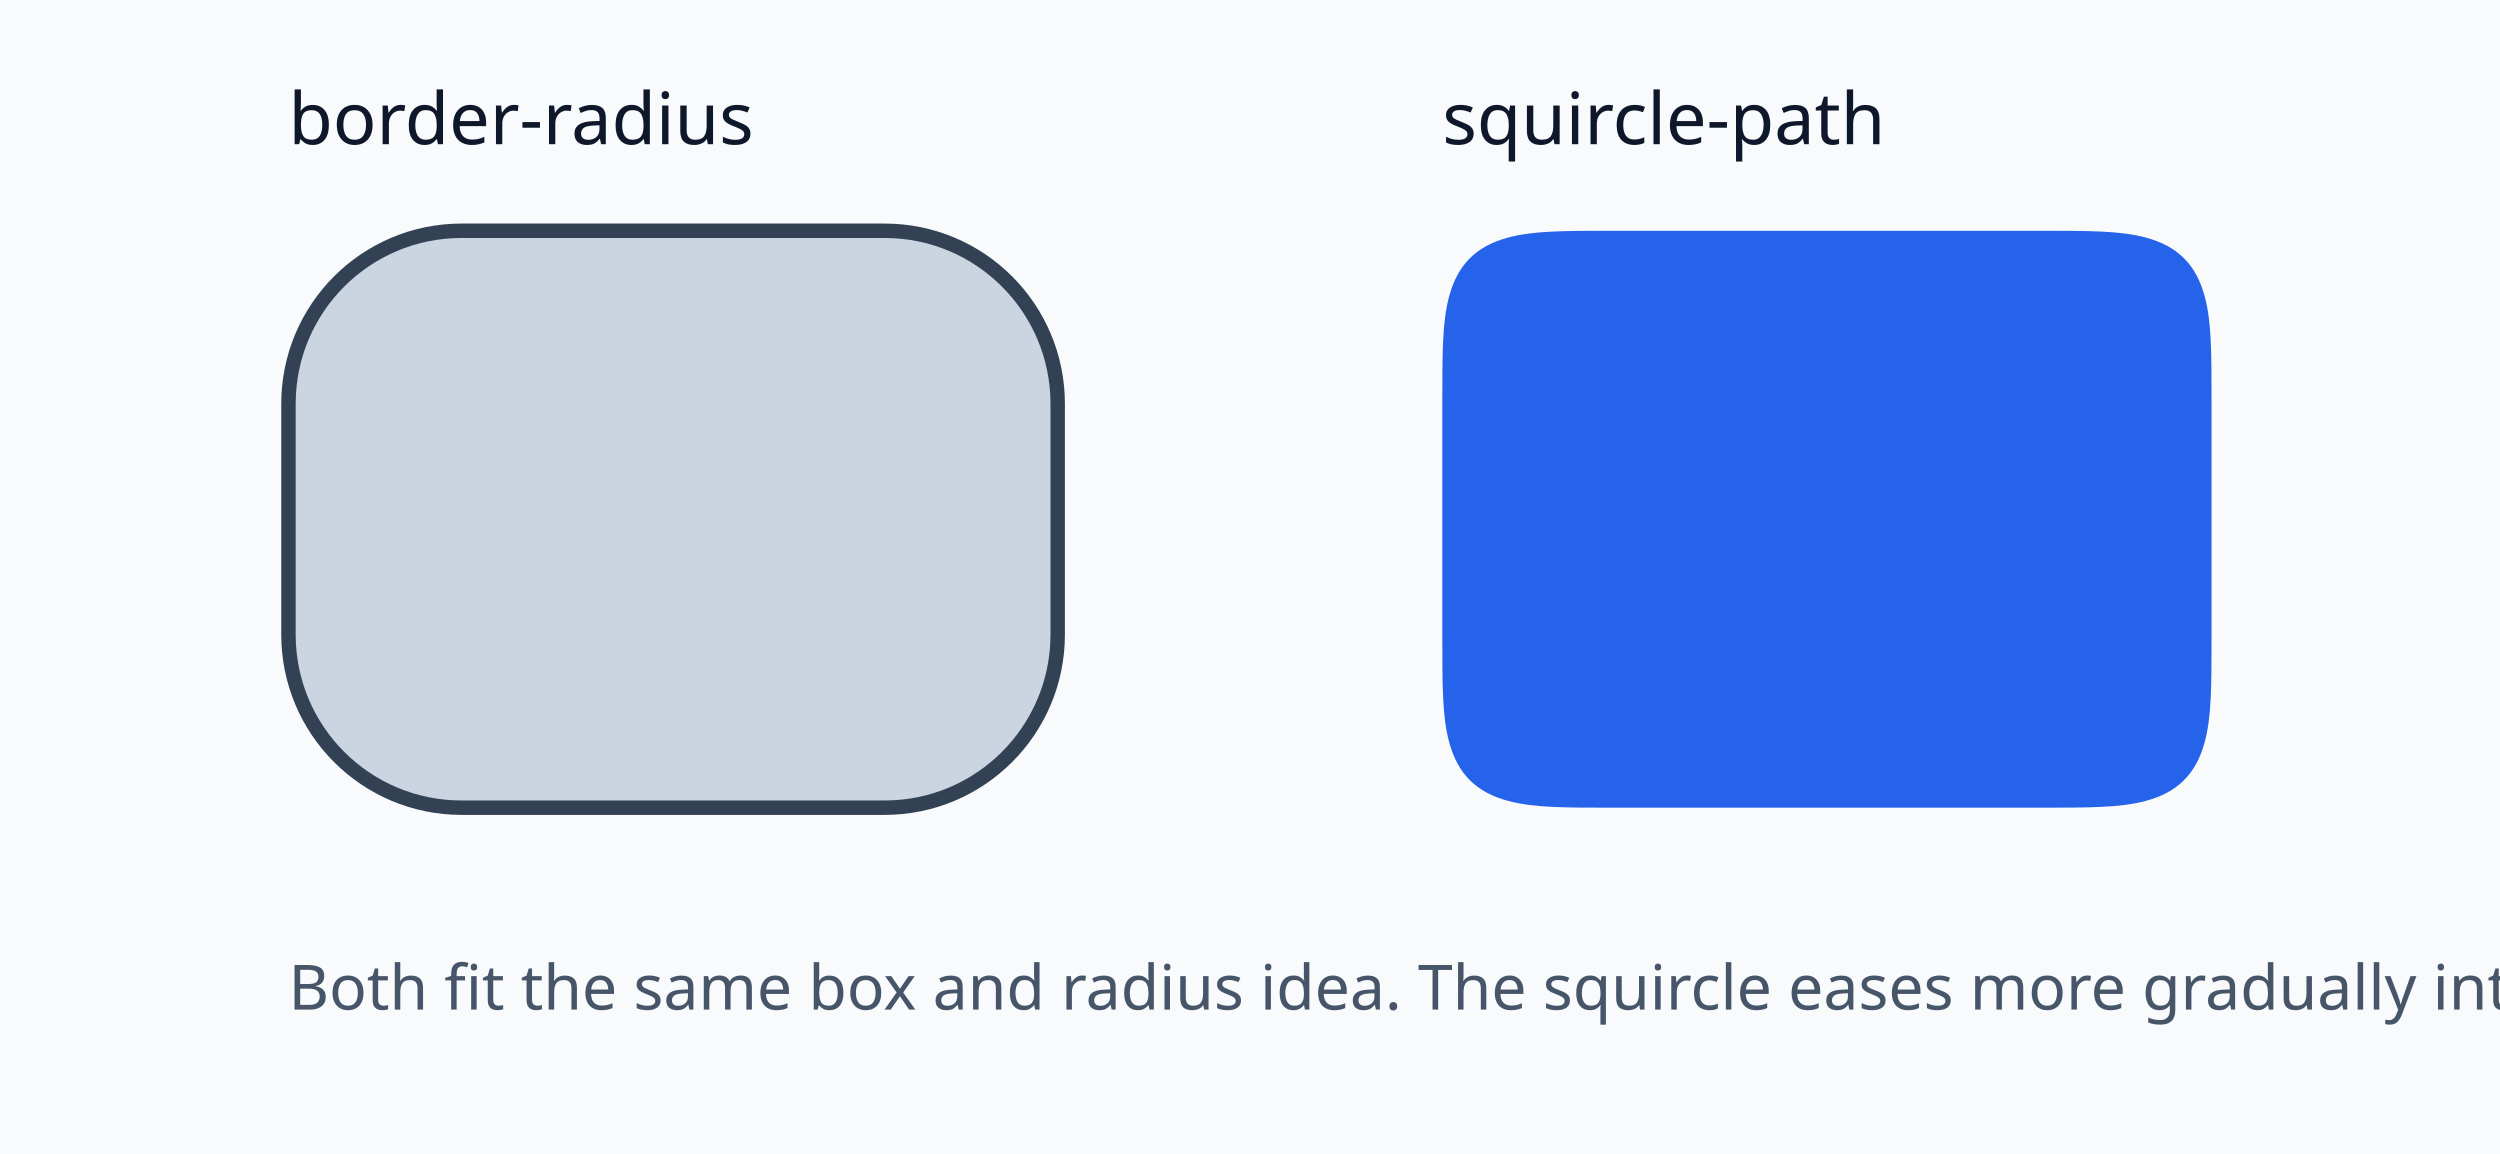
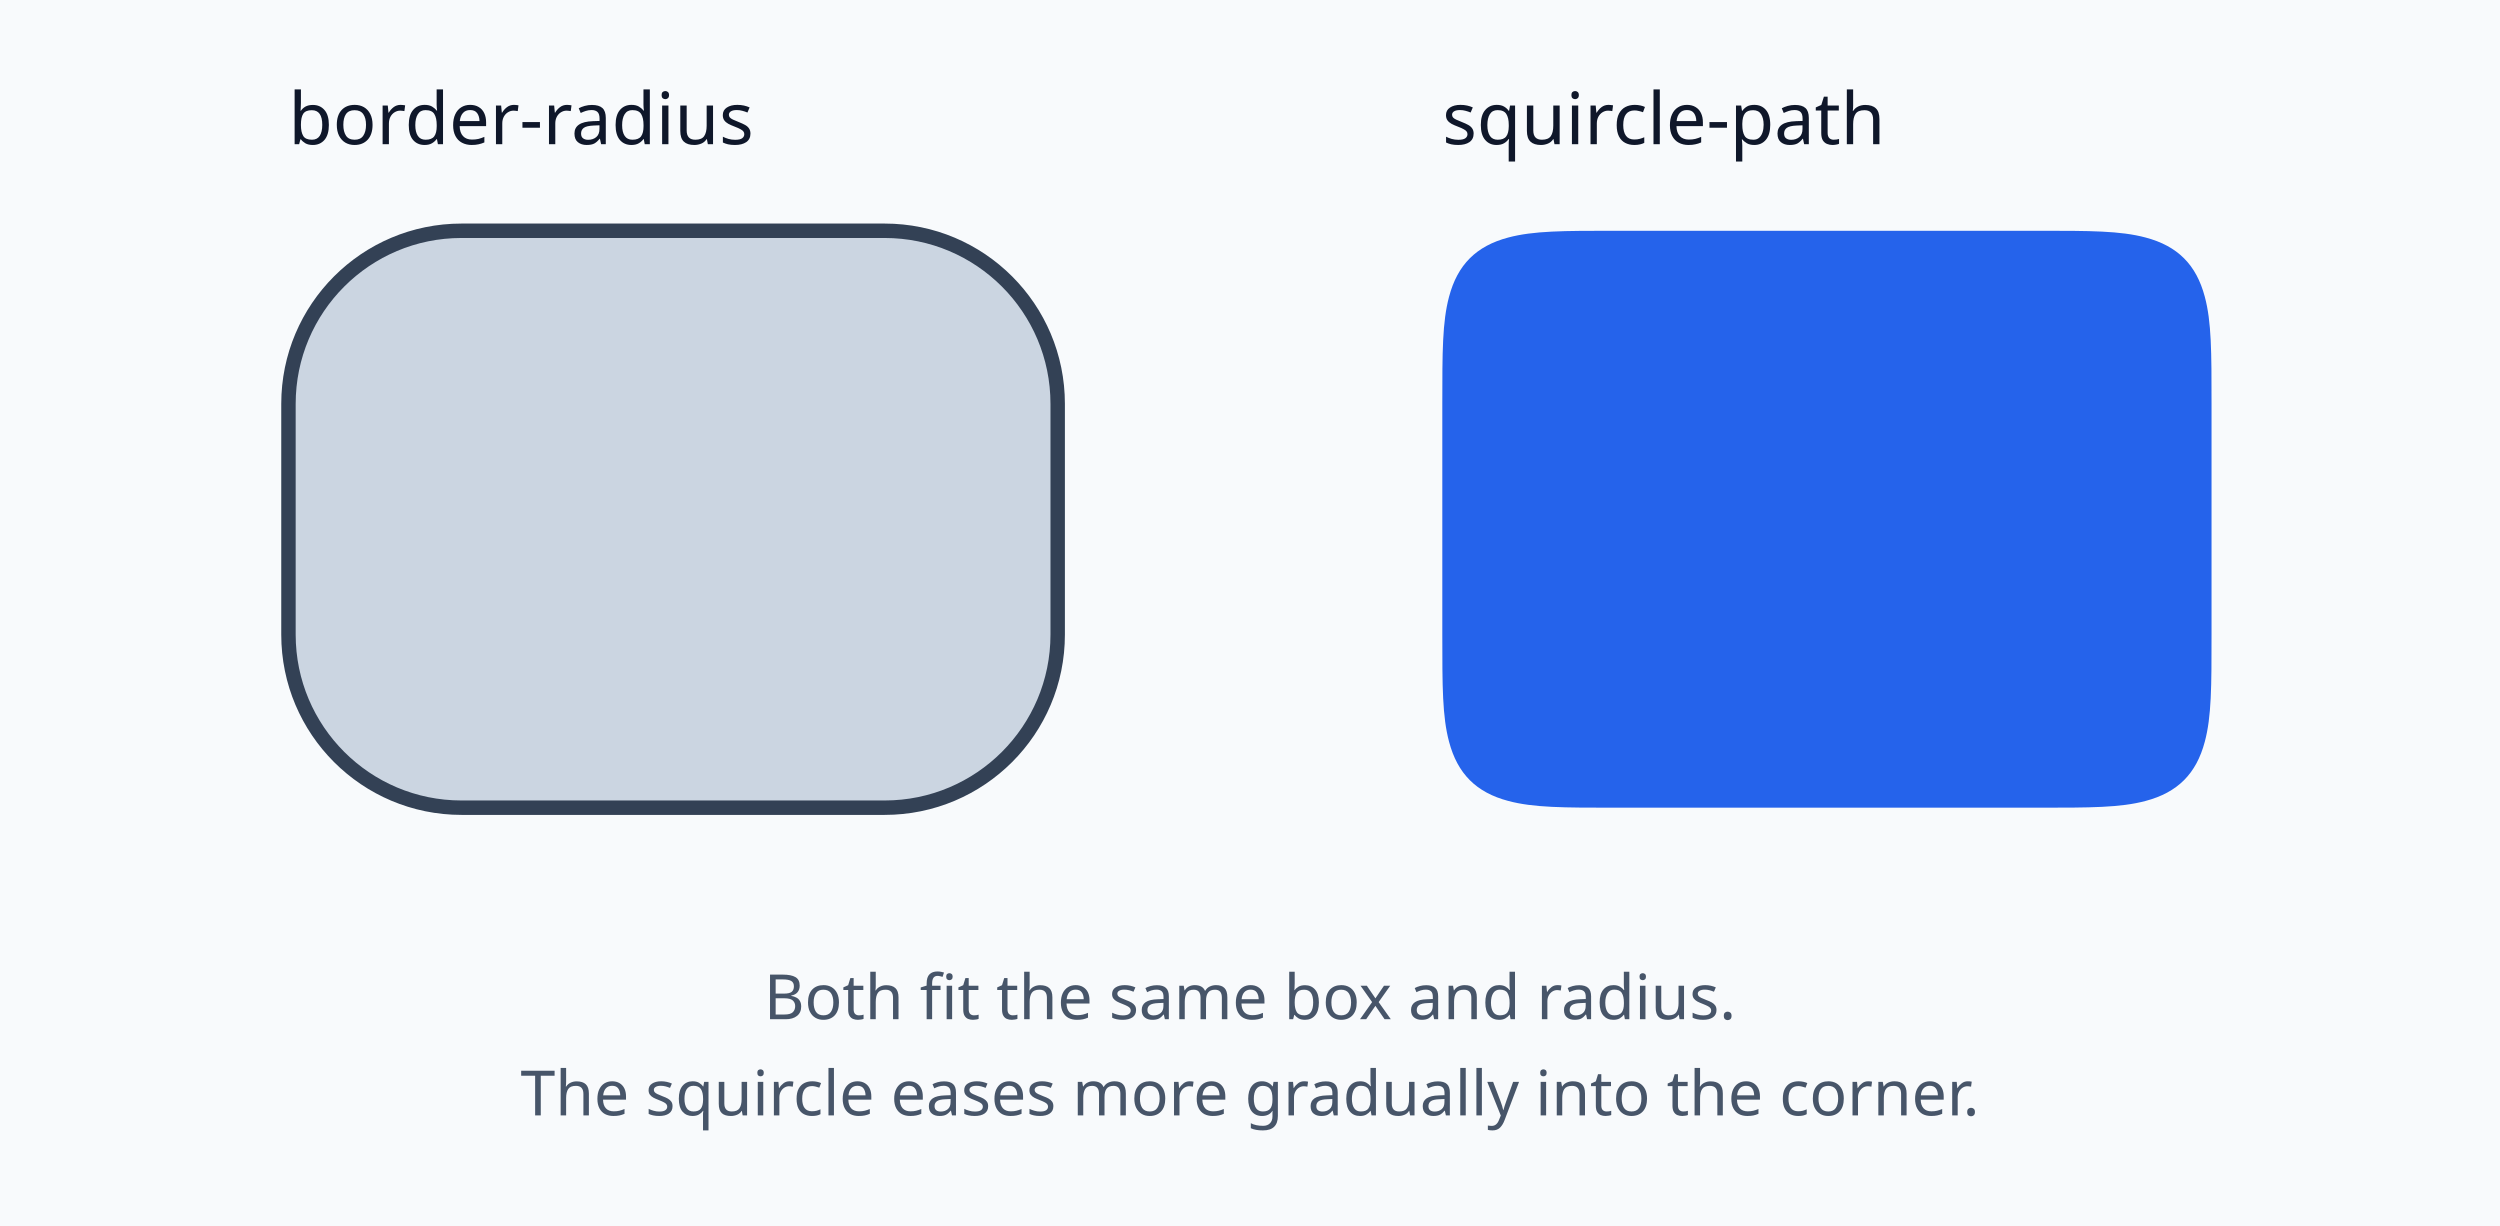
- <svg xmlns="http://www.w3.org/2000/svg" viewBox="0 0 520 240" role="img" aria-labelledby="title desc">
-   <rect width="520" height="240" fill="#f8fafc" />
+ <svg xmlns="http://www.w3.org/2000/svg" viewBox="0 0 520 255" role="img" aria-labelledby="title desc">
+   <rect width="520" height="255" fill="#f8fafc" />
  <g transform="translate(60 48)">
    <text x="0" y="-18" fill="#0f172a" font-family="system-ui, sans-serif" font-size="15">border-radius</text>
    <rect x="0" y="0" width="160" height="120" rx="36" fill="#cbd5e1" />
    <path d="M 36 0 L 124 0 A 36 36 0 0 1 160 36 L 160 84 A 36 36 0 0 1 124 120 L 36 120 A 36 36 0 0 1 0 84 L 0 36 A 36 36 0 0 1 36 0 Z" fill="none" stroke="#334155" stroke-width="3" />
  </g>
  <g transform="translate(300 48)">
    <text x="0" y="-18" fill="#0f172a" font-family="system-ui, sans-serif" font-size="15">squircle-path</text>
    <path d="M 36 0 L 124 0 C 134.8 0 141.028 0 146.284 1.404 C 152.944 3.168 156.832 7.056 158.596 13.716 C 160 18.972 160 25.2 160 36 L 160 84 C 160 94.8 160 101.028 158.596 106.284 C 156.832 112.944 152.944 116.832 146.284 118.596 C 141.028 120 134.8 120 124 120 L 36 120 C 25.2 120 18.972 120 13.716 118.596 C 7.056 116.832 3.168 112.944 1.404 106.284 C 0 101.028 0 94.8 0 84 L 0 36 C 0 25.2 0 18.972 1.404 13.716 C 3.168 7.056 7.056 3.168 13.716 1.404 C 18.972 0 25.2 0 36 0 Z" fill="#2563eb" />
  </g>
-   <text x="60" y="210" fill="#475569" font-family="system-ui, sans-serif" font-size="13">Both fit the same box and radius idea. The squircle eases more gradually into the corner.</text>
+   <g font-family="system-ui, sans-serif" text-anchor="middle">
+     <text x="260" y="212" fill="#475569" font-size="13">Both fit the same box and radius.</text>
+     <text x="260" y="232" fill="#475569" font-size="13">The squircle eases more gradually into the corner.</text>
+   </g>
</svg>
